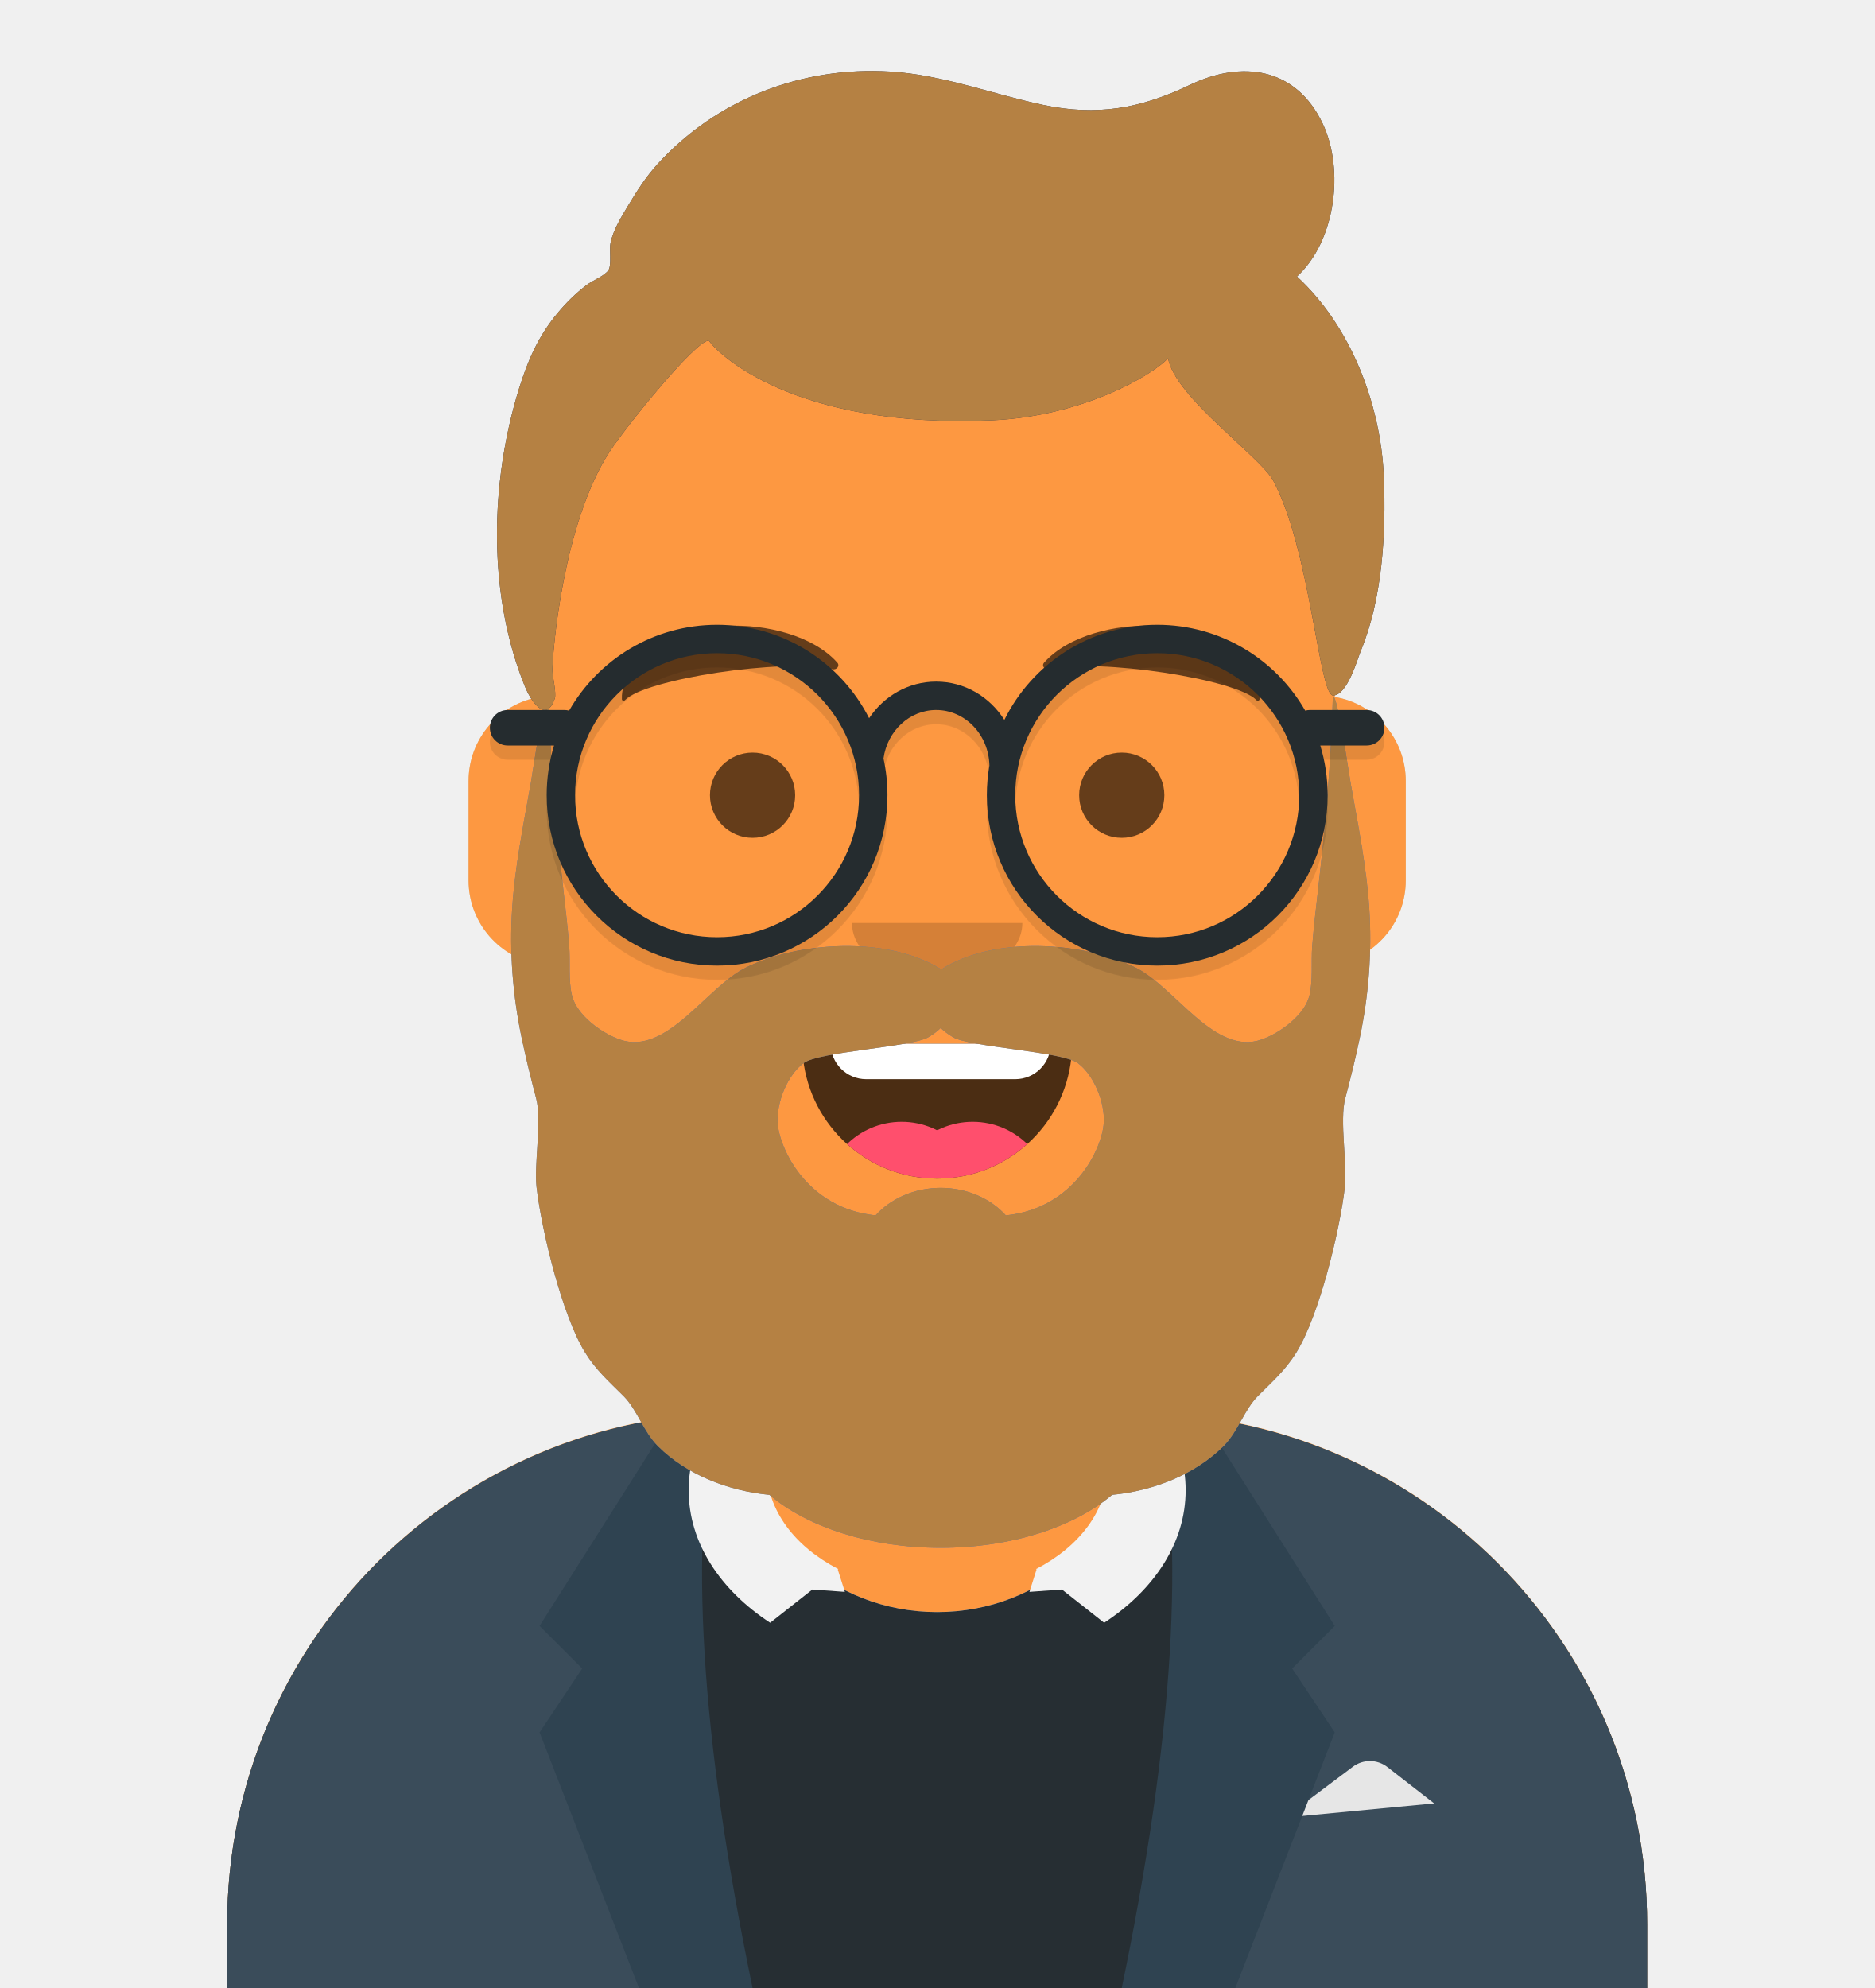
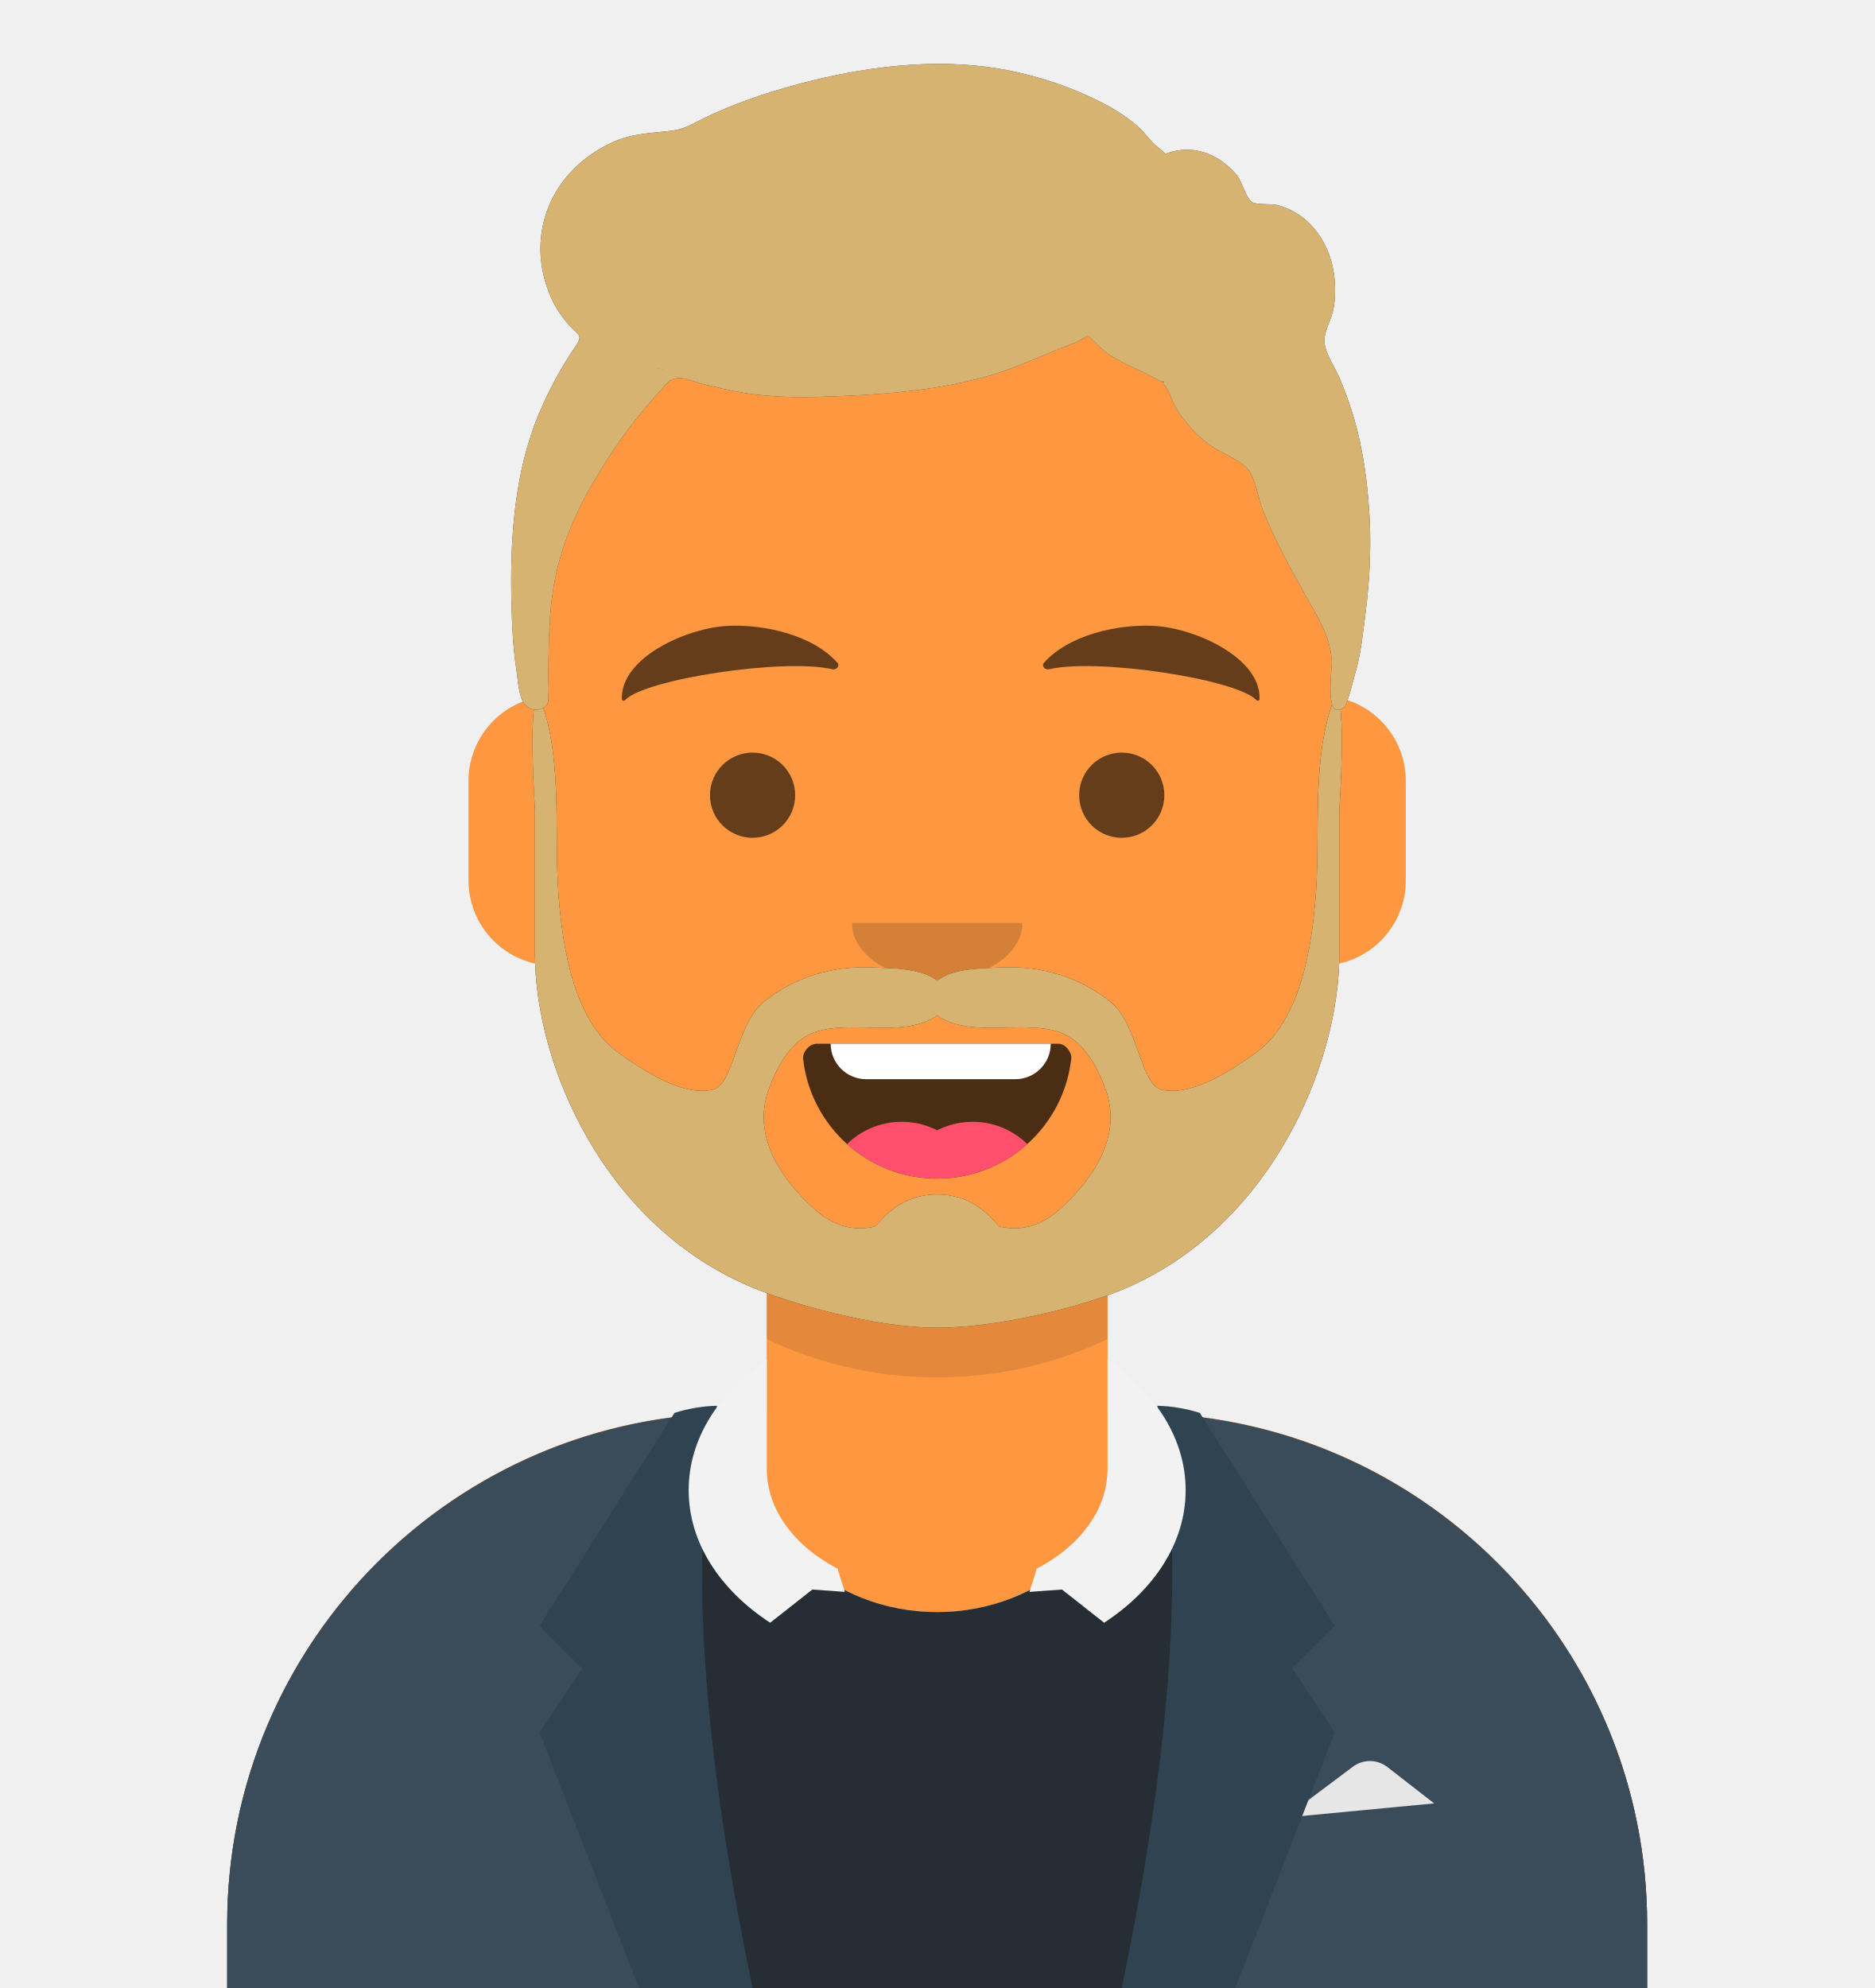
<svg xmlns="http://www.w3.org/2000/svg" xmlns:xlink="http://www.w3.org/1999/xlink" width="264px" height="280px" viewBox="0 0 264 280" version="1.1">
  <defs>
-     <circle id="react-path-1466997" cx="120" cy="120" r="120" />
-     <path d="M12,160 C12,226.274 65.726,280 132,280 C198.274,280 252,226.274 252,160 L264,160 L264,-1.42108547e-14 L-3.19744231e-14,-1.42108547e-14 L-3.19744231e-14,160 L12,160 Z" id="react-path-1466998" />
-     <path d="M124,144.611 L124,163 L128,163 L128,163 C167.765,163 200,195.235 200,235 L200,244 L0,244 L0,235 C-4.86974701e-15,195.235 32.235,163 72,163 L72,163 L76,163 L76,144.611 C58.763,136.422 46.372,119.687 44.305,99.881 C38.48,99.058 34,94.052 34,88 L34,74 C34,68.054 38.325,63.118 44,62.166 L44,56 L44,56 C44,25.072 69.072,5.68137151e-15 100,0 L100,0 L100,0 C130.928,-5.68137151e-15 156,25.072 156,56 L156,62.166 C161.675,63.118 166,68.054 166,74 L166,88 C166,94.052 161.52,99.058 155.695,99.881 C153.628,119.687 141.237,136.422 124,144.611 Z" id="react-path-1466999" />
+     <circle id="react-path-9974778" cx="120" cy="120" r="120" />
+     <path d="M12,160 C12,226.274 65.726,280 132,280 C198.274,280 252,226.274 252,160 L264,160 L264,-1.42108547e-14 L-3.19744231e-14,-1.42108547e-14 L-3.19744231e-14,160 L12,160 Z" id="react-path-9974779" />
+     <path d="M124,144.611 L124,163 L128,163 L128,163 C167.765,163 200,195.235 200,235 L200,244 L0,244 L0,235 C-4.86974701e-15,195.235 32.235,163 72,163 L72,163 L76,163 L76,144.611 C58.763,136.422 46.372,119.687 44.305,99.881 C38.48,99.058 34,94.052 34,88 L34,74 C34,68.054 38.325,63.118 44,62.166 L44,56 L44,56 C44,25.072 69.072,5.68137151e-15 100,0 L100,0 L100,0 C130.928,-5.68137151e-15 156,25.072 156,56 L156,62.166 C161.675,63.118 166,68.054 166,74 L166,88 C166,94.052 161.52,99.058 155.695,99.881 C153.628,119.687 141.237,136.422 124,144.611 Z" id="react-path-9974780" />
  </defs>
  <g id="Avataaar" stroke="none" stroke-width="1" fill="none" fill-rule="evenodd">
    <g transform="translate(-825, -1100)" id="Avataaar/Circle">
      <g transform="translate(825, 1100)">
        <g id="Mask" />
-         <g id="Avataaar" stroke-width="1" fill-rule="evenodd" mask="url(#react-mask-1467001)">
+         <g id="Avataaar" stroke-width="1" fill-rule="evenodd" mask="url(#react-mask-9974782)">
          <g id="Body" transform="translate(32, 36)">
-             <mask id="react-mask-1467002" fill="white">
-               <use xlink:href="#react-path-1466999" />
+             <mask id="react-mask-9974783" fill="white">
+               <use xlink:href="#react-path-9974780" />
            </mask>
-             <use fill="#D0C6AC" xlink:href="#react-path-1466999" />
-             <g id="Skin/👶🏽-03-Brown" mask="url(#react-mask-1467002)" fill="#FD9841">
+             <use fill="#D0C6AC" xlink:href="#react-path-9974780" />
+             <g id="Skin/👶🏽-03-Brown" mask="url(#react-mask-9974783)" fill="#FD9841">
              <g transform="translate(0, 0)" id="Color">
                <rect x="0" y="0" width="264" height="280" />
              </g>
            </g>
-             <path d="M156,79 L156,102 C156,132.928 130.928,158 100,158 C69.072,158 44,132.928 44,102 L44,79 L44,94 C44,124.928 69.072,150 100,150 C130.928,150 156,124.928 156,94 L156,79 Z" id="Neck-Shadow" fill-opacity="0.1" fill="#000000" mask="url(#react-mask-1467002)" />
+             <path d="M156,79 L156,102 C156,132.928 130.928,158 100,158 C69.072,158 44,132.928 44,102 L44,79 L44,94 C44,124.928 69.072,150 100,150 C130.928,150 156,124.928 156,94 L156,79 Z" id="Neck-Shadow" fill-opacity="0.1" fill="#000000" mask="url(#react-mask-9974783)" />
          </g>
          <g id="Clothing/Blazer-+-Sweater" transform="translate(0, 170)">
            <defs>
-               <path d="M105.192,29.052 L104,29.052 L104,29.052 C64.235,29.052 32,61.287 32,101.052 L32,110 L232,110 L232,101.052 C232,61.287 199.765,29.052 160,29.052 L160,29.052 L158.808,29.052 C158.935,30.035 159,31.036 159,32.052 C159,45.859 146.912,57.052 132,57.052 C117.088,57.052 105,45.859 105,32.052 C105,31.036 105.065,30.035 105.192,29.052 Z" id="react-path-1467003" />
+               <path d="M105.192,29.052 L104,29.052 L104,29.052 C64.235,29.052 32,61.287 32,101.052 L32,110 L232,110 L232,101.052 C232,61.287 199.765,29.052 160,29.052 L160,29.052 L158.808,29.052 C158.935,30.035 159,31.036 159,32.052 C159,45.859 146.912,57.052 132,57.052 C117.088,57.052 105,45.859 105,32.052 C105,31.036 105.065,30.035 105.192,29.052 Z" id="react-path-9974784" />
            </defs>
-             <mask id="react-mask-1467004" fill="white">
-               <use xlink:href="#react-path-1467003" />
+             <mask id="react-mask-9974785" fill="white">
+               <use xlink:href="#react-path-9974784" />
            </mask>
-             <use id="Clothes" fill="#E6E6E6" fill-rule="evenodd" xlink:href="#react-path-1467003" />
-             <g id="Color/Palette/Black" mask="url(#react-mask-1467004)" fill-rule="evenodd" fill="#262E33">
+             <use id="Clothes" fill="#E6E6E6" fill-rule="evenodd" xlink:href="#react-path-9974784" />
+             <g id="Color/Palette/Black" mask="url(#react-mask-9974785)" fill-rule="evenodd" fill="#262E33">
              <rect id="🖍Color" x="0" y="0" width="264" height="110" />
            </g>
            <g id="Blazer" stroke-width="1" fill-rule="evenodd" transform="translate(32, 28)">
              <path d="M68.785,1.122 C30.512,2.804 1.24427139e-14,34.365 0,73.052 L0,82 L69.362,82 C65.961,69.92 64,55.709 64,40.5 C64,26.173 65.74,12.731 68.785,1.122 Z M131.638,82 L200,82 L200,73.052 C200,34.707 170.025,3.363 132.229,1.174 C135.265,12.771 137,26.194 137,40.5 C137,55.709 135.039,69.92 131.638,82 Z" id="Saco" fill="#3A4C5A" />
              <path d="M149,58 L158.556,50.833 L158.556,50.833 C159.999,49.751 161.988,49.768 163.412,50.876 L170,56 L149,58 Z" id="Pocket-hanky" fill="#E6E6E6" />
              <path d="M69,1.13686838e-13 C65,19.333 66.667,46.667 74,82 L58,82 L44,46 L50,37 L44,31 L63,1 C65.028,0.369 67.028,0.036 69,1.13686838e-13 Z" id="Wing" fill="#2F4351" />
              <path d="M151,1.13686838e-13 C147,19.333 148.667,46.667 156,82 L140,82 L126,46 L132,37 L126,31 L145,1 C147.028,0.369 149.028,0.036 151,1.13686838e-13 Z" id="Wing" fill="#2F4351" transform="translate(141, 41) scale(-1, 1) translate(-141, -41) " />
            </g>
            <path d="M156,21.539 C162.772,26.136 167,32.656 167,39.888 C167,47.289 162.572,53.945 155.52,58.556 L149.579,53.876 L145,54.208 L146,51.057 L145.922,50.996 C152.022,47.853 156,42.7 156,36.877 L156,21.539 Z M108,21.539 C101.228,26.136 97,32.656 97,39.888 C97,47.289 101.428,53.945 108.48,58.556 L114.421,53.876 L119,54.208 L118,51.057 L118.078,50.996 C111.978,47.853 108,42.7 108,36.877 L108,21.539 Z" id="Collar" fill="#F2F2F2" fill-rule="evenodd" />
          </g>
          <g id="Face" transform="translate(76, 82)" fill="#000000">
            <g id="Mouth/Smile" transform="translate(2, 52)">
              <defs>
-                 <path d="M35.118,15.128 C36.176,24.62 44.226,32 54,32 C63.804,32 71.874,24.574 72.892,15.04 C72.974,14.273 72.117,13 71.043,13 C56.149,13 44.738,13 37.087,13 C36.007,13 35.012,14.178 35.118,15.128 Z" id="react-path-1467005" />
+                 <path d="M35.118,15.128 C36.176,24.62 44.226,32 54,32 C63.804,32 71.874,24.574 72.892,15.04 C72.974,14.273 72.117,13 71.043,13 C56.149,13 44.738,13 37.087,13 C36.007,13 35.012,14.178 35.118,15.128 Z" id="react-path-9974786" />
              </defs>
-               <mask id="react-mask-1467006" fill="white">
-                 <use xlink:href="#react-path-1467005" />
+               <mask id="react-mask-9974787" fill="white">
+                 <use xlink:href="#react-path-9974786" />
              </mask>
-               <use id="Mouth" fill-opacity="0.7" fill="#000000" fill-rule="evenodd" xlink:href="#react-path-1467005" />
-               <rect id="Teeth" fill="#FFFFFF" fill-rule="evenodd" mask="url(#react-mask-1467006)" x="39" y="2" width="31" height="16" rx="5" />
-               <g id="Tongue" stroke-width="1" fill-rule="evenodd" mask="url(#react-mask-1467006)" fill="#FF4F6D">
+               <use id="Mouth" fill-opacity="0.7" fill="#000000" fill-rule="evenodd" xlink:href="#react-path-9974786" />
+               <rect id="Teeth" fill="#FFFFFF" fill-rule="evenodd" mask="url(#react-mask-9974787)" x="39" y="2" width="31" height="16" rx="5" />
+               <g id="Tongue" stroke-width="1" fill-rule="evenodd" mask="url(#react-mask-9974787)" fill="#FF4F6D">
                <g transform="translate(38, 24)">
                  <circle cx="11" cy="11" r="11" />
                  <circle cx="21" cy="11" r="11" />
                </g>
              </g>
            </g>
            <g id="Nose/Default" transform="translate(28, 40)" fill-opacity="0.16">
              <path d="M16,8 C16,12.418 21.373,16 28,16 L28,16 C34.627,16 40,12.418 40,8" id="Nose" />
            </g>
            <g id="Eyes/Default-😀" transform="translate(0, 8)" fill-opacity="0.6">
              <circle id="Eye" cx="30" cy="22" r="6" />
              <circle id="Eye" cx="82" cy="22" r="6" />
            </g>
            <g id="Eyebrow/Natural/Default-Natural" fill-opacity="0.6">
              <path d="M26.039,6.21 C20.278,6.983 11.293,12.005 12.044,17.818 C12.069,18.008 12.357,18.067 12.481,17.908 C14.967,14.72 34.193,10.037 41.194,11.015 C41.835,11.104 42.258,10.443 41.821,10.03 C38.077,6.495 31.2,5.512 26.039,6.21" id="Eyebrow" transform="translate(27, 12) rotate(5) translate(-27, -12) " />
              <path d="M85.039,6.21 C79.278,6.983 70.293,12.005 71.044,17.818 C71.069,18.008 71.357,18.067 71.481,17.908 C73.967,14.72 93.193,10.037 100.194,11.015 C100.835,11.104 101.258,10.443 100.821,10.03 C97.077,6.495 90.2,5.512 85.039,6.21" id="Eyebrow" transform="translate(86, 12) scale(-1, 1) rotate(5) translate(-86, -12) " />
            </g>
          </g>
          <g id="Top" stroke-width="1" fill-rule="evenodd">
            <defs>
-               <rect id="react-path-1467011" x="0" y="0" width="264" height="280" />
-               <path d="M183.68,38.949 C189.086,33.999 190.387,23.962 187.318,17.449 C183.549,9.454 175.901,8.452 168.572,11.969 C161.664,15.284 155.515,16.388 147.95,14.782 C140.692,13.241 133.806,10.523 126.303,10.076 C113.978,9.343 102.003,13.915 93.603,23.129 C92,24.887 90.709,26.897 89.488,28.934 C88.512,30.564 87.411,32.313 86.995,34.192 C86.797,35.086 87.165,37.29 86.72,38.022 C86.239,38.812 84.424,39.537 83.651,40.124 C82.084,41.313 80.727,42.654 79.471,44.171 C76.805,47.393 75.338,50.758 74.103,54.743 C70.001,67.988 69.653,83.741 74.957,96.747 C75.664,98.481 77.855,102.099 79.143,98.385 C79.398,97.651 78.809,95.191 78.81,94.45 C78.815,91.73 80.316,73.721 86.857,63.633 C88.986,60.349 98.83,48.052 100.841,47.954 C101.906,49.646 112.721,60.462 140.783,59.195 C153.445,58.623 163.183,52.934 165.521,50.468 C166.549,56.001 178.513,64.284 180.336,67.692 C185.603,77.538 186.771,97.996 188.781,97.957 C190.791,97.919 192.234,92.72 192.648,91.727 C195.72,84.352 196.243,75.095 195.915,67.168 C195.488,56.966 191.277,45.942 183.68,38.949 Z" id="react-path-1467010" />
-               <filter x="-0.8%" y="-2.0%" width="101.5%" height="108.0%" filterUnits="objectBoundingBox" id="react-filter-1467007">
+               <rect id="react-path-9974792" x="0" y="0" width="264" height="280" />
+               <path d="M94.252,52.022 C94.375,51.968 94.07,51.947 93.336,51.96 C94.228,51.958 94.533,51.979 94.252,52.022 M86.117,36.302 C86.115,36.282 86.134,36.453 86.117,36.302 M193.765,70.766 C193.501,67.449 193.033,64.152 192.247,60.911 C191.622,58.335 190.769,55.878 189.76,53.42 C189.151,51.935 187.728,49.896 187.56,48.294 C187.395,46.717 188.627,44.969 188.889,43.132 C189.144,41.345 189.101,39.465 188.734,37.694 C187.901,33.671 185.14,29.93 180.877,28.881 C179.925,28.647 177.913,28.936 177.241,28.382 C176.47,27.746 175.933,25.581 175.235,24.712 C173.244,22.236 170.14,20.642 166.866,21.198 C164.455,21.607 165.839,22.105 164.032,20.686 C163.027,19.898 162.276,18.693 161.3,17.839 C159.833,16.556 158.15,15.458 156.408,14.557 C151.851,12.199 146.654,10.485 141.564,9.649 C132.279,8.125 122.369,9.454 113.369,11.869 C108.89,13.07 104.382,14.595 100.222,16.612 C98.439,17.476 97.409,18.194 95.549,18.42 C92.621,18.777 90.14,18.759 87.366,20.001 C78.83,23.823 74.985,32.69 78.307,41.175 C78.975,42.882 79.88,44.38 81.127,45.759 C82.647,47.439 83.198,47.109 81.888,49.041 C79.929,51.931 78.278,55.013 76.933,58.213 C73.404,66.615 72.814,76.077 73.044,85.037 C73.124,88.174 73.259,91.35 73.753,94.456 C73.967,95.801 74.027,98.329 75.035,99.327 C75.547,99.833 76.276,100.115 77.004,99.914 C78.713,99.44 78.125,98.179 78.165,97.008 C78.365,91.124 78.095,85.919 79.494,80.106 C80.528,75.812 82.25,71.911 84.483,68.071 C87.321,63.187 90.386,58.898 94.29,54.716 C95.207,53.732 95.408,53.315 96.639,53.244 C97.571,53.19 98.934,53.828 99.84,54.049 C101.838,54.536 103.839,55.017 105.873,55.345 C109.613,55.948 113.317,55.989 117.09,55.87 C124.516,55.638 131.975,55.117 139.175,53.247 C143.957,52.005 148.197,49.776 152.777,48.142 C152.859,48.113 154.007,47.295 154.208,47.328 C154.489,47.375 156.185,49.154 156.471,49.378 C158.697,51.124 161.138,51.857 163.541,53.208 C166.505,54.875 163.635,52.49 165.269,54.567 C165.746,55.172 165.99,56.293 166.372,56.978 C167.588,59.161 169.28,61.08 171.303,62.602 C173.258,64.073 176.196,64.783 177.193,66.697 C177.962,68.174 178.221,70.181 178.841,71.758 C180.469,75.893 182.618,79.749 184.767,83.644 C186.499,86.783 188.392,89.525 188.585,93.112 C188.652,94.36 187.464,101.849 190.358,99.572 C190.787,99.234 191.711,95.416 191.901,94.768 C192.673,92.135 192.947,89.387 193.296,86.682 C193.99,81.302 194.219,76.184 193.765,70.766" id="react-path-9974791" />
+               <filter x="-0.8%" y="-2.0%" width="101.5%" height="108.0%" filterUnits="objectBoundingBox" id="react-filter-9974788">
                <feOffset dx="0" dy="2" in="SourceAlpha" result="shadowOffsetOuter1" />
                <feColorMatrix values="0 0 0 0 0   0 0 0 0 0   0 0 0 0 0  0 0 0 0.16 0" type="matrix" in="shadowOffsetOuter1" result="shadowMatrixOuter1" />
                <feMerge>
                  <feMergeNode in="shadowMatrixOuter1" />
                  <feMergeNode in="SourceGraphic" />
                </feMerge>
              </filter>
            </defs>
-             <mask id="react-mask-1467009" fill="white">
-               <use xlink:href="#react-path-1467011" />
+             <mask id="react-mask-9974790" fill="white">
+               <use xlink:href="#react-path-9974792" />
            </mask>
            <g id="Mask" />
-             <g id="Top/Short-Hair/Short-Waved" mask="url(#react-mask-1467009)">
+             <g id="Top/Short-Hair/Short-Curly" mask="url(#react-mask-9974790)">
              <g transform="translate(-1, 0)">
-                 <g id="Facial-Hair/Beard-Majestic" transform="translate(49, 72)">
+                 <g id="Facial-Hair/Beard-Light" transform="translate(49, 72)">
                  <defs>
-                     <path d="M65.18,77.737 C67.363,76.105 80.407,75.479 82.758,74.089 C83.492,73.655 84.061,73.216 84.5,72.78 C84.939,73.216 85.509,73.655 86.242,74.089 C88.593,75.479 101.637,76.105 103.82,77.737 C106.03,79.391 107.644,83.185 107.467,86.151 C107.255,89.71 103.361,98.203 93.672,99.181 C91.558,96.828 88.237,95.31 84.5,95.31 C80.763,95.31 77.442,96.828 75.328,99.181 C65.639,98.203 61.745,89.71 61.533,86.151 C61.357,83.185 62.97,79.391 65.18,77.737 M103.142,94.906 C103.143,94.906 103.145,94.905 103.146,94.905 C103.144,94.905 103.143,94.906 103.142,94.906 M65.845,94.901 C65.849,94.903 65.857,94.906 65.862,94.908 C65.857,94.906 65.851,94.903 65.845,94.901 M144.863,55.985 C144.474,50.03 143.278,44.152 142.234,38.286 C141.953,36.707 140.424,26 139.735,26 C139.502,35.109 138.702,44.08 137.67,53.139 C137.361,55.848 137.038,58.556 136.825,61.274 C136.654,63.47 136.96,66.122 136.428,68.246 C135.749,70.952 132.348,73.478 129.703,74.411 C123.103,76.737 117.598,67.108 111.961,64.291 C104.643,60.635 92.064,59.764 84.582,64.53 C76.936,59.764 64.357,60.635 57.039,64.291 C51.402,67.108 45.897,76.737 39.297,74.411 C36.652,73.478 33.25,70.952 32.572,68.246 C32.04,66.122 32.346,63.47 32.175,61.274 C31.962,58.556 31.639,55.848 31.33,53.139 C30.298,44.08 29.497,35.109 29.265,26 C28.576,26 27.047,36.707 26.766,38.286 C25.722,44.152 24.526,50.03 24.138,55.985 C23.739,62.105 24.215,68.167 25.47,74.163 C26.069,77.028 26.769,79.876 27.519,82.704 C28.353,85.847 27.199,91.966 27.572,95.192 C28.279,101.296 31.154,113.2 34.383,118.451 C35.944,120.989 37.773,122.574 39.816,124.619 C41.783,126.588 42.604,129.64 44.726,131.737 C48.682,135.645 54.446,137.971 60.366,138.543 C65.677,143.05 74.506,146 84.5,146 C94.495,146 103.323,143.05 108.635,138.543 C114.554,137.971 120.318,135.645 124.274,131.737 C126.396,129.64 127.217,126.588 129.184,124.619 C131.226,122.574 133.056,120.989 134.617,118.451 C137.846,113.2 140.721,101.296 141.428,95.192 C141.801,91.966 140.647,85.847 141.481,82.704 C142.232,79.876 142.931,77.028 143.531,74.163 C144.785,68.167 145.261,62.105 144.863,55.985 Z" id="react-path-1467013" />
+                     <path d="M101.428,98.169 C98.915,100.463 96.237,101.494 92.853,100.773 C92.271,100.649 89.896,96.235 84,96.235 C78.103,96.235 75.729,100.649 75.147,100.773 C71.762,101.494 69.085,100.463 66.571,98.169 C61.846,93.856 57.917,87.908 60.278,81.419 C61.508,78.037 63.51,74.324 67.151,73.246 C71.038,72.096 76.497,73.244 80.415,72.458 C81.684,72.204 83.071,71.751 84,71 C84.929,71.751 86.316,72.204 87.585,72.458 C91.503,73.244 96.961,72.096 100.849,73.246 C104.49,74.324 106.491,78.037 107.722,81.419 C110.083,87.908 106.154,93.856 101.428,98.169 M140.081,26 C136.671,34.4 137.988,44.858 137.357,53.676 C136.844,60.843 135.337,71.586 128.973,76.215 C125.718,78.582 119.794,82.56 115.542,81.45 C112.615,80.686 112.302,72.29 108.455,69.147 C104.092,65.582 98.643,64.016 93.149,64.258 C90.779,64.362 85.984,64.337 84,66.16 C82.016,64.337 77.222,64.362 74.851,64.258 C69.357,64.016 63.908,65.582 59.545,69.147 C55.698,72.29 55.386,80.686 52.458,81.45 C48.206,82.56 42.282,78.582 39.027,76.215 C32.662,71.586 31.156,60.843 30.643,53.676 C30.012,44.858 31.329,34.4 27.919,26 C26.26,26 27.354,42.129 27.354,42.129 L27.354,62.485 C27.386,77.773 36.935,100.655 58.108,109.393 C63.286,111.53 75.015,115 84,115 C92.985,115 104.714,111.86 109.892,109.723 C131.065,100.986 140.614,77.773 140.646,62.485 L140.646,42.129 C140.646,42.129 141.74,26 140.081,26" id="react-path-9974794" />
                  </defs>
-                   <mask id="react-mask-1467012" fill="white">
-                     <use xlink:href="#react-path-1467013" />
+                   <mask id="react-mask-9974793" fill="white">
+                     <use xlink:href="#react-path-9974794" />
                  </mask>
-                   <use id="Glorious-Beard" fill="#5E7AA9" fill-rule="evenodd" xlink:href="#react-path-1467013" />
-                   <g id="Color/Hair/Brown" mask="url(#react-mask-1467012)" fill="#B58143">
+                   <use id="Lite-Beard" fill="#331B0C" fill-rule="evenodd" xlink:href="#react-path-9974794" />
+                   <g id="Color/Hair/Brown" mask="url(#react-mask-9974793)" fill="#D6B370">
                    <g transform="translate(-32, 0)" id="Color">
                      <rect x="0" y="0" width="264" height="244" />
                    </g>
                  </g>
                </g>
-                 <mask id="react-mask-1467008" fill="white">
-                   <use xlink:href="#react-path-1467010" />
+                 <mask id="react-mask-9974789" fill="white">
+                   <use xlink:href="#react-path-9974791" />
                </mask>
-                 <use id="Short-Hair" stroke="none" fill="#28354B" fill-rule="evenodd" xlink:href="#react-path-1467010" />
-                 <g id="Skin/👶🏽-03-Brown" mask="url(#react-mask-1467008)" fill="#B58143">
+                 <use id="Short-Hair" stroke="none" fill="#28354B" fill-rule="evenodd" xlink:href="#react-path-9974791" />
+                 <g id="Skin/👶🏽-03-Brown" mask="url(#react-mask-9974789)" fill="#D6B370">
                  <g transform="translate(0, 0) " id="Color">
                    <rect x="0" y="0" width="264" height="280" />
-                   </g>
-                 </g>
-                 <g id="Top/_Resources/Round" fill="none" transform="translate(62, 85)">
-                   <defs>
-                     <path d="M80.465,16.394 C84.38,8.459 92.553,3 102,3 C110.92,3 118.703,7.866 122.84,15.088 C123.05,15.031 123.272,15 123.5,15 L131.5,15 C132.881,15 134,16.119 134,17.5 C134,18.881 132.881,20 131.5,20 L124.963,20 C125.637,22.215 126,24.565 126,27 C126,40.255 115.255,51 102,51 C88.745,51 78,40.255 78,27 C78,25.578 78.124,24.185 78.361,22.831 C78.276,18.455 74.914,15 70.862,15 C67.126,15 63.975,17.94 63.442,21.83 C63.807,23.495 64,25.225 64,27 C64,40.255 53.255,51 40,51 C26.745,51 16,40.255 16,27 C16,24.565 16.363,22.215 17.037,20 L10.5,20 C9.119,20 8,18.881 8,17.5 C8,16.119 9.119,15 10.5,15 L10.5,15 L18.5,15 C18.728,15 18.95,15.031 19.16,15.088 C23.297,7.866 31.08,3 40,3 C49.352,3 57.455,8.349 61.416,16.155 C63.493,13.039 66.949,11 70.862,11 C74.875,11 78.407,13.144 80.465,16.394 Z M40,47 C51.046,47 60,38.046 60,27 C60,15.954 51.046,7 40,7 C28.954,7 20,15.954 20,27 C20,38.046 28.954,47 40,47 Z M102,47 C113.046,47 122,38.046 122,27 C122,15.954 113.046,7 102,7 C90.954,7 82,15.954 82,27 C82,38.046 90.954,47 102,47 Z" id="react-path-1467014" />
-                     <filter x="-0.8%" y="-2.1%" width="101.6%" height="108.3%" filterUnits="objectBoundingBox" id="react-filter-1467015">
-                       <feOffset dx="0" dy="2" in="SourceAlpha" result="shadowOffsetOuter1" />
-                       <feColorMatrix values="0 0 0 0 0   0 0 0 0 0   0 0 0 0 0  0 0 0 0.1 0" type="matrix" in="shadowOffsetOuter1" />
-                     </filter>
-                   </defs>
-                   <g id="Lennon-Glasses">
-                     <use fill="black" fill-opacity="1" filter="url(#react-filter-1467015)" xlink:href="#react-path-1467014" />
-                     <use fill="#252C2F" fill-rule="evenodd" xlink:href="#react-path-1467014" />
                  </g>
                </g>
              </g>
            </g>
          </g>
        </g>
      </g>
    </g>
  </g>
</svg>
